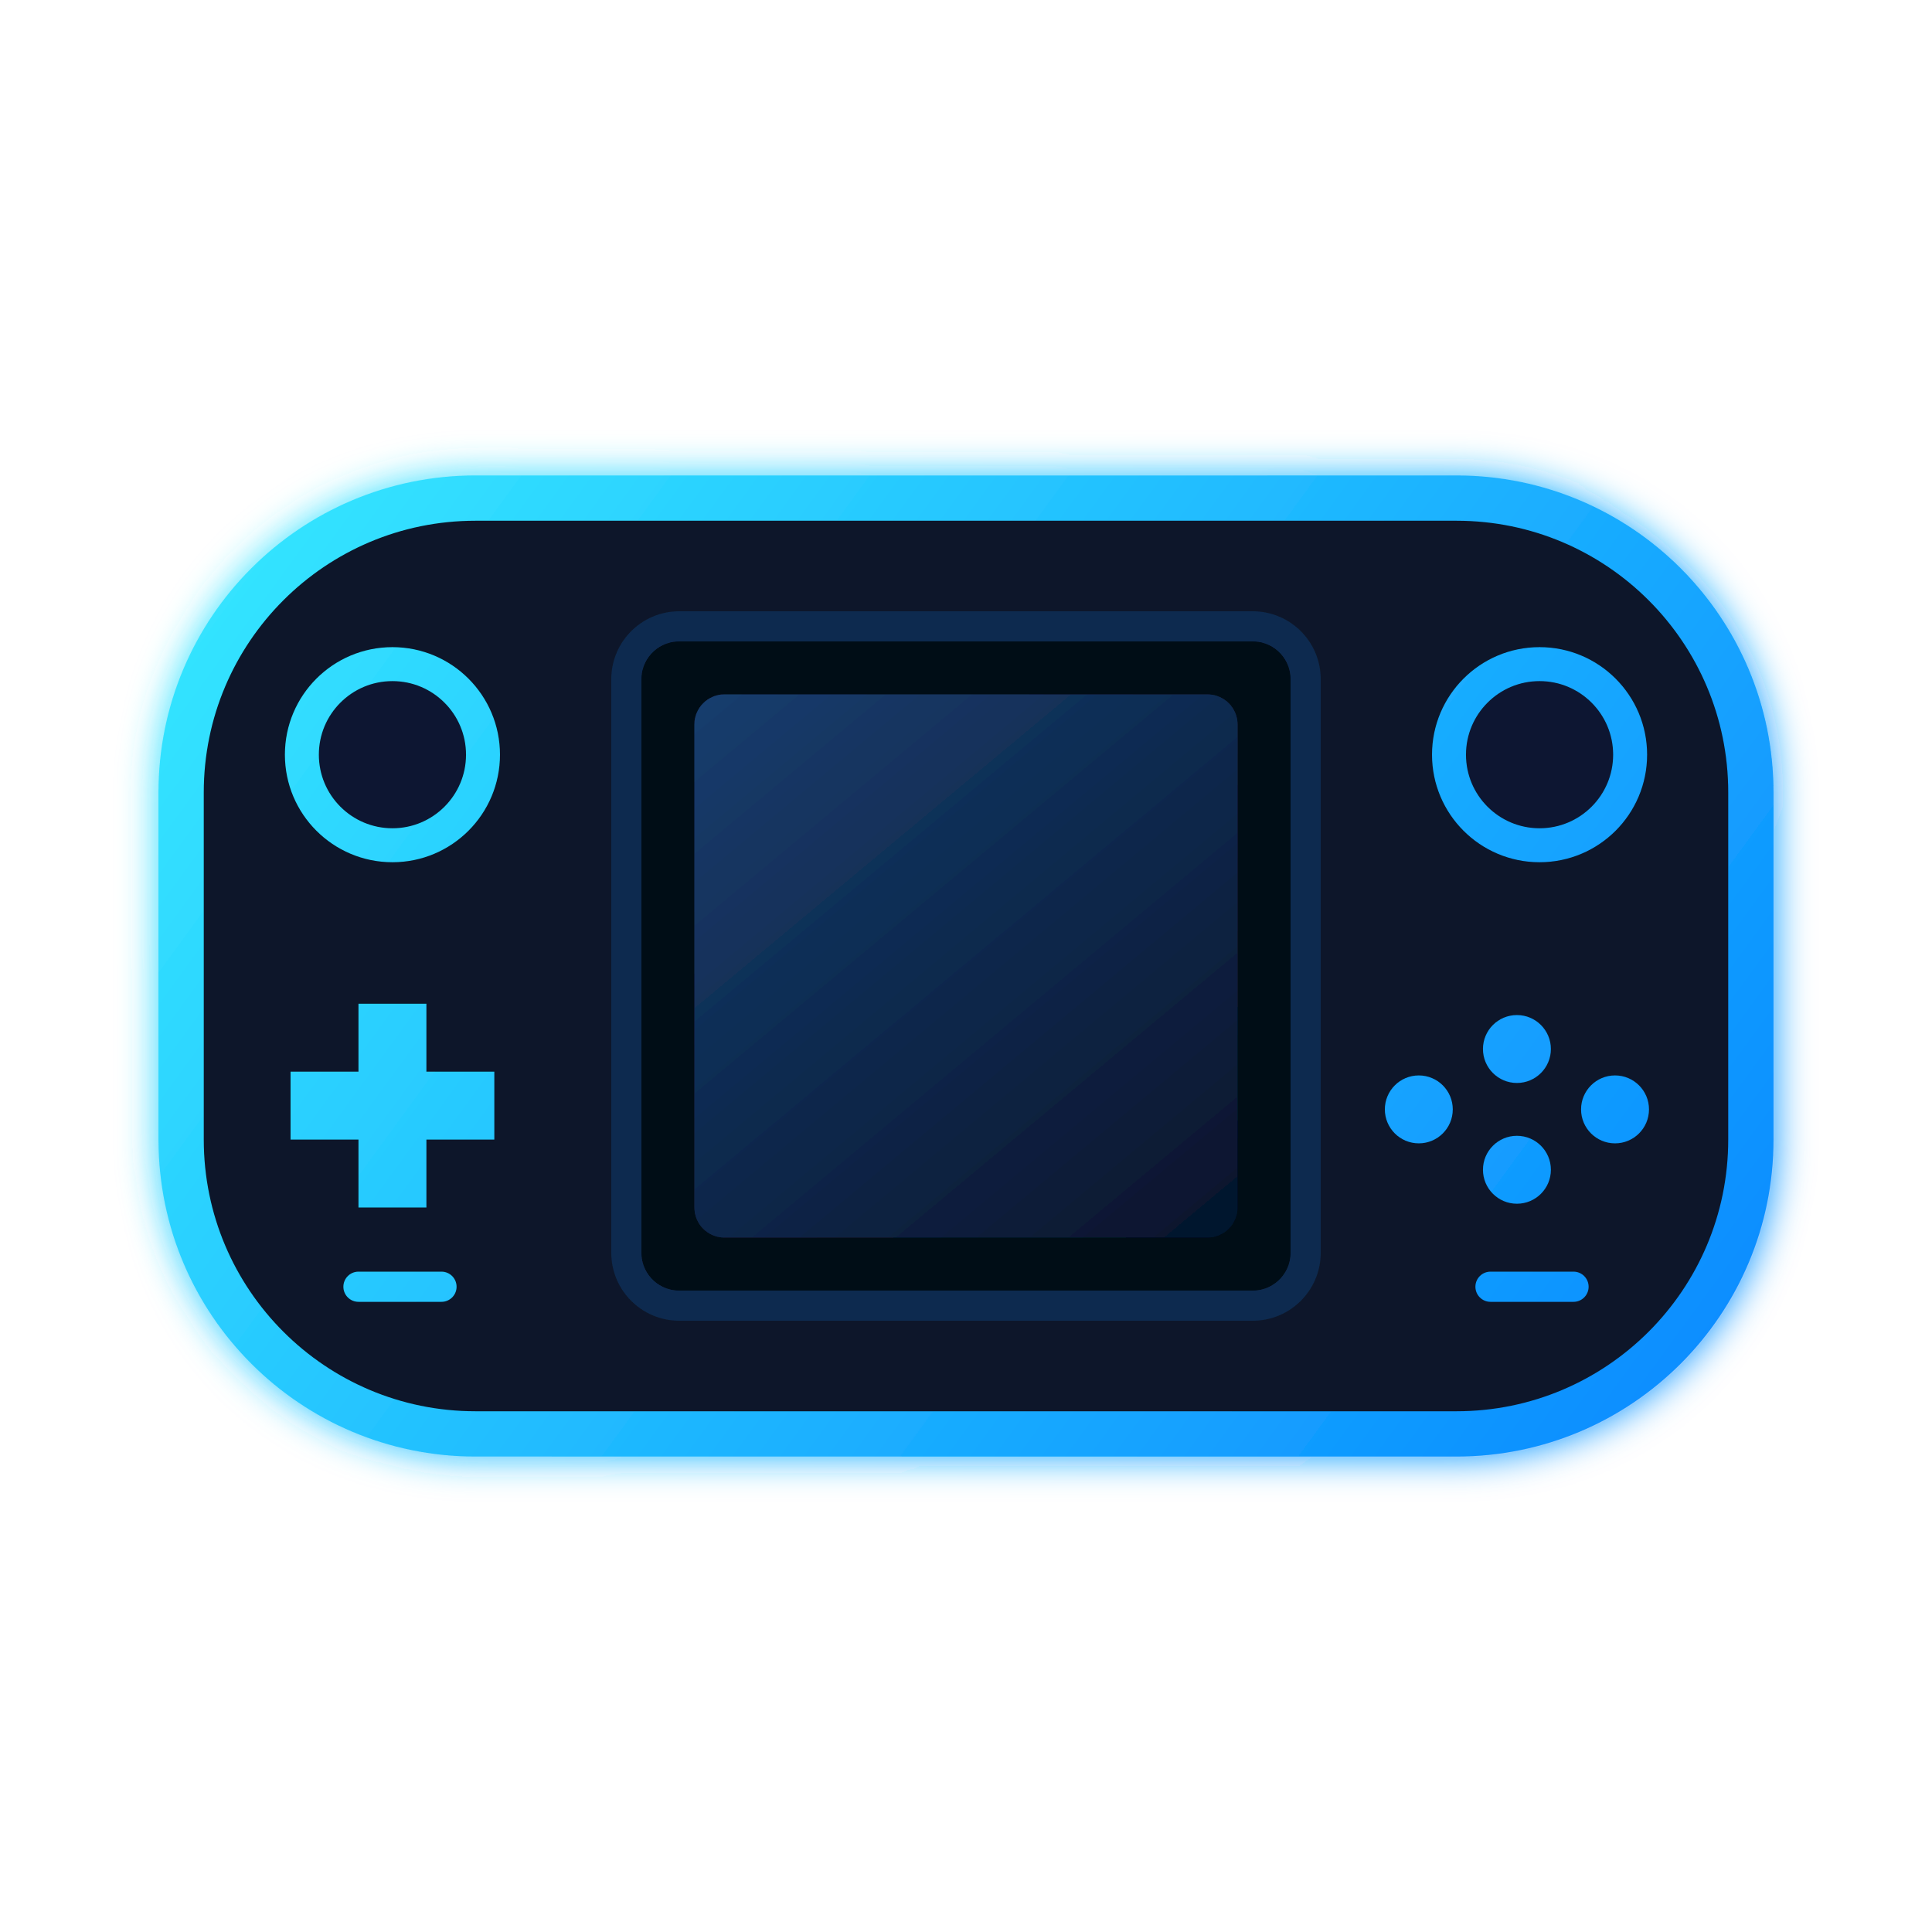
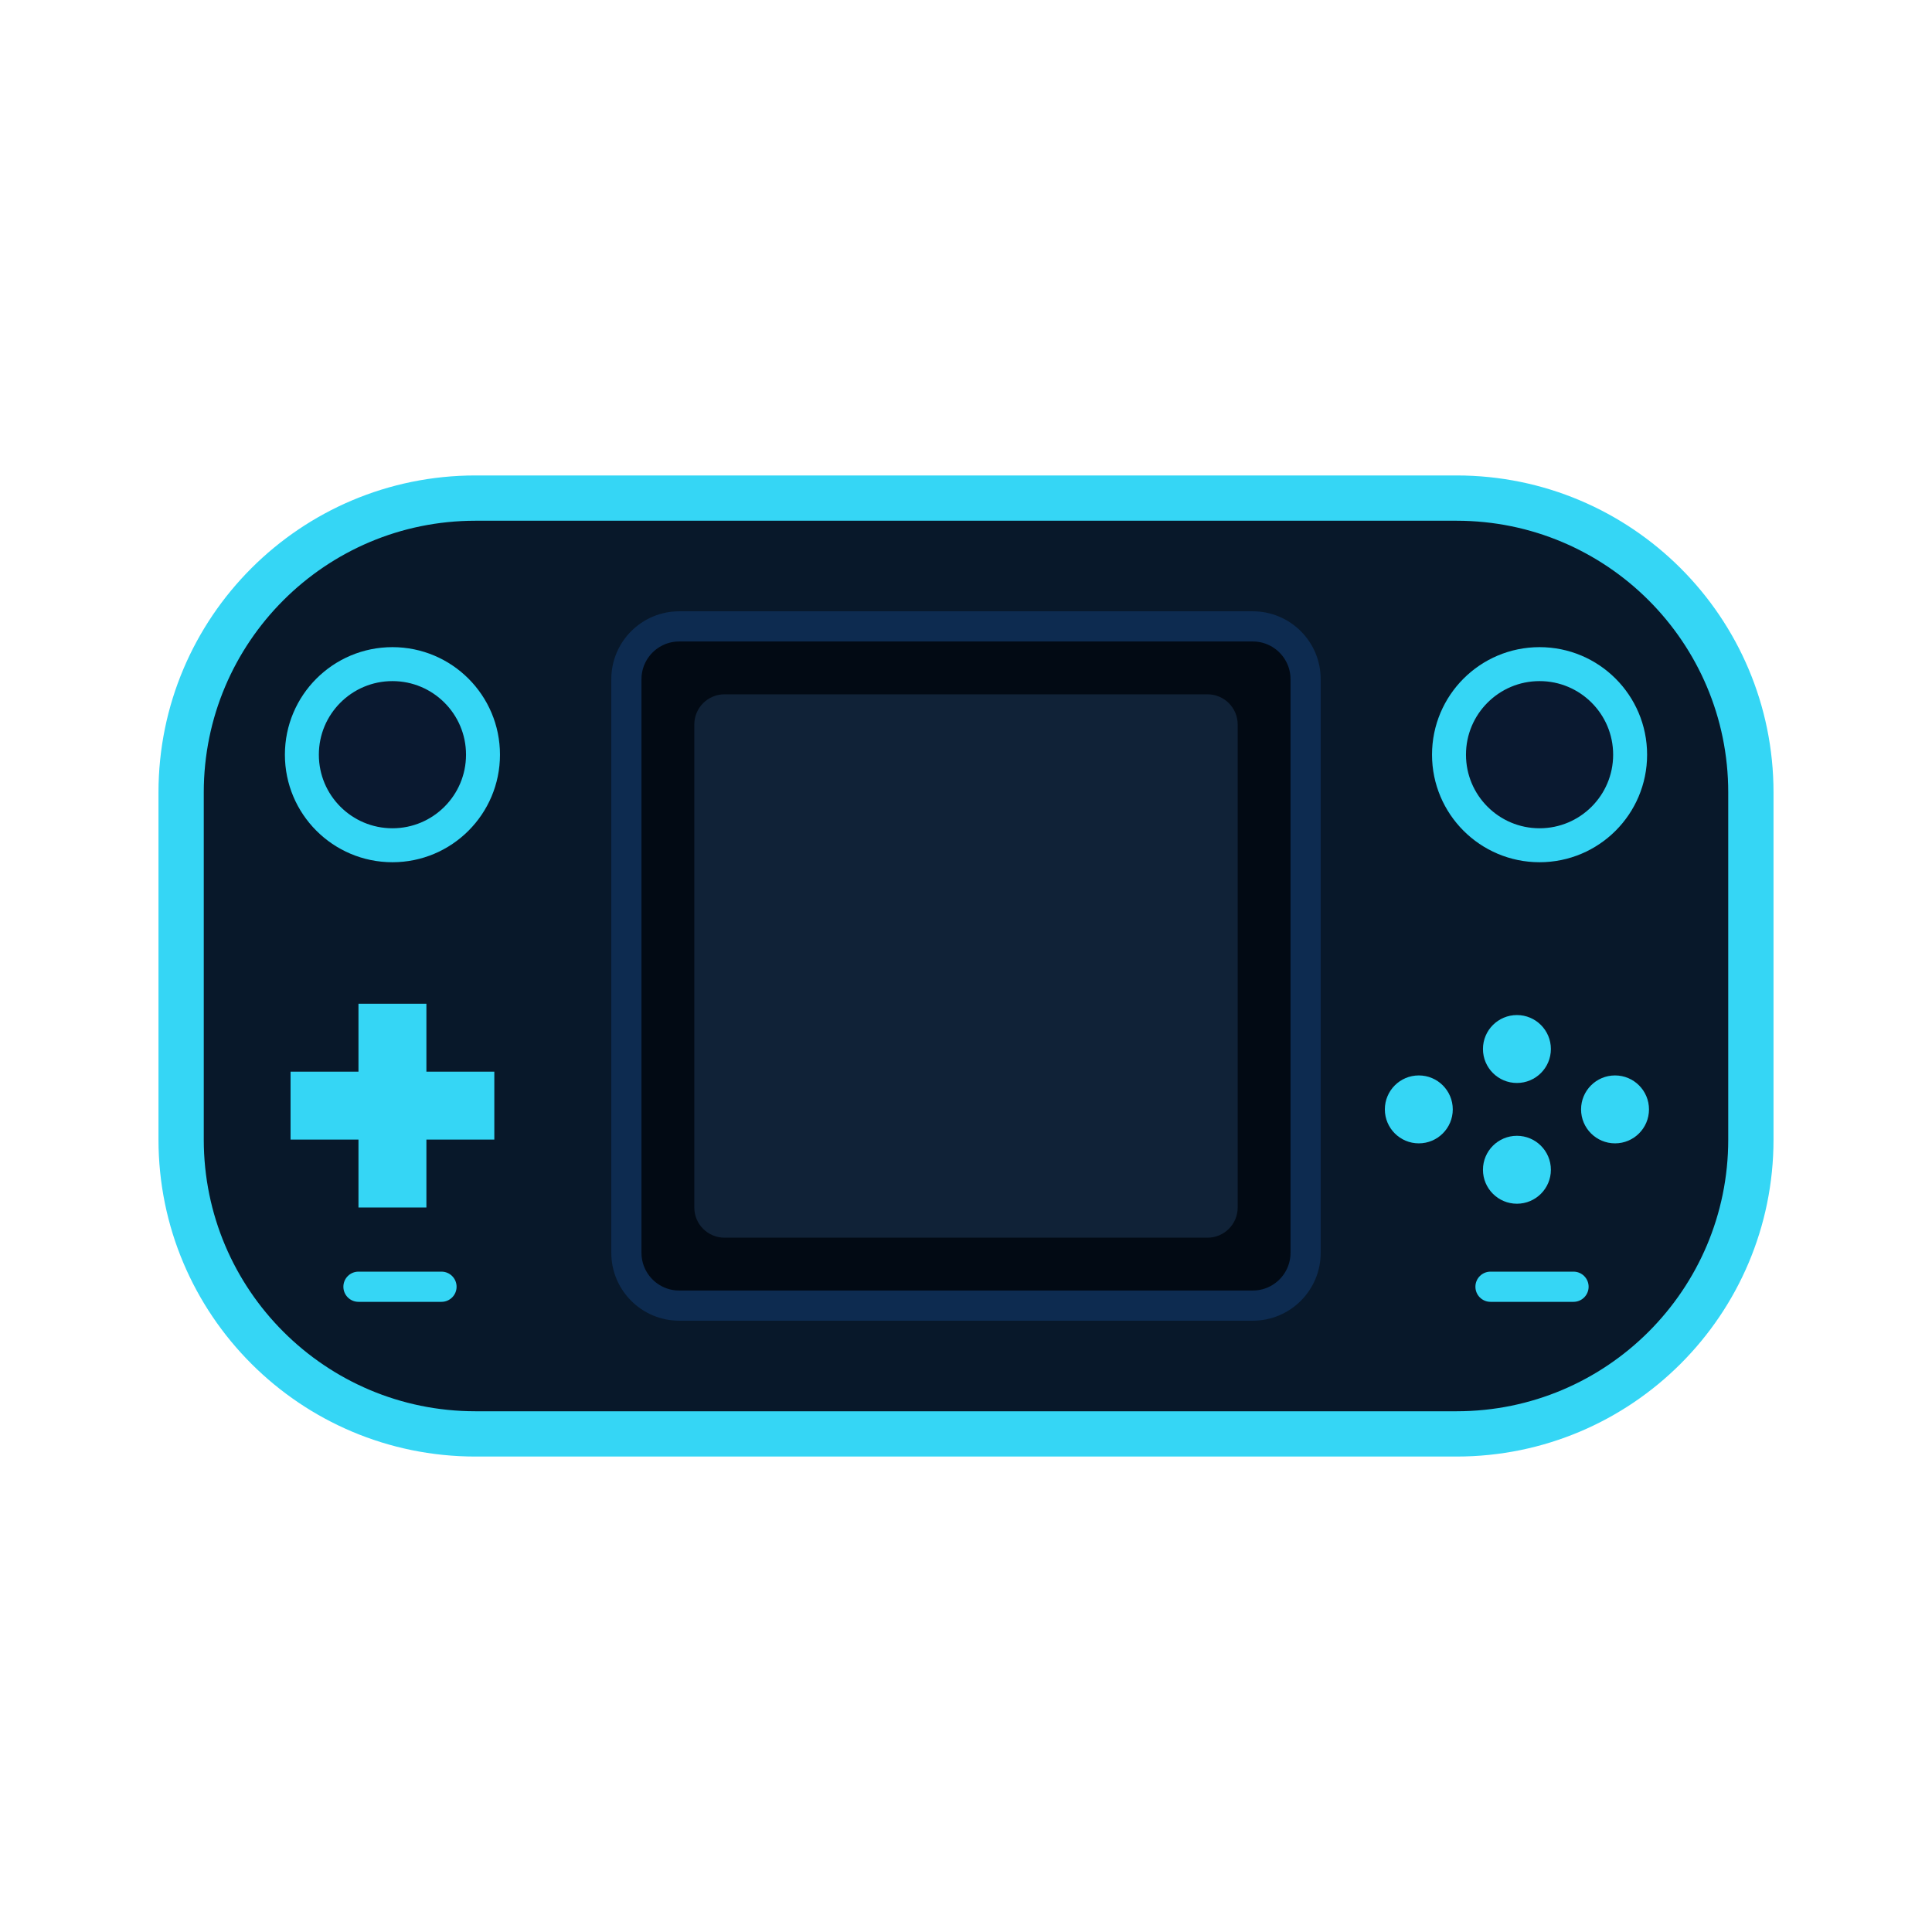
<svg xmlns="http://www.w3.org/2000/svg" width="512" height="512" viewBox="0 0 512 512" fill="none">
-   <defs>
-     <linearGradient id="g" x1="70" y1="120" x2="440" y2="390" gradientUnits="userSpaceOnUse">
-       <stop stop-color="#35E6FF" />
-       <stop offset="1" stop-color="#0A8CFF" />
-     </linearGradient>
-     <linearGradient id="screen" x1="190" y1="180" x2="315" y2="330" gradientUnits="userSpaceOnUse">
-       <stop stop-color="#173D6E" />
-       <stop offset="1" stop-color="#06152D" />
-     </linearGradient>
-     <filter id="glow" x="-30%" y="-30%" width="160%" height="160%">
-       <feGaussianBlur stdDeviation="5" result="b" />
-       <feMerge>
-         <feMergeNode in="b" />
-         <feMergeNode in="SourceGraphic" />
-       </feMerge>
-     </filter>
-   </defs>
-   <g filter="url(#glow)">
-     <rect x="48" y="132" width="416" height="248" rx="78" fill="#08182A" stroke="url(#g)" stroke-width="12" />
+   <g>
+     <rect x="48" y="132" width="416" height="248" rx="78" fill="#08182A" stroke="#35d6f5" stroke-width="12" />
    <rect x="166" y="166" width="180" height="180" rx="14" fill="#020A14" stroke="#0D2B50" stroke-width="8" />
-     <rect x="184" y="184" width="144" height="144" rx="8" fill="url(#screen)" />
-     <circle cx="104" cy="200" r="24" fill="#0A1930" stroke="url(#g)" stroke-width="9" />
-     <circle cx="408" cy="200" r="24" fill="#0A1930" stroke="url(#g)" stroke-width="9" />
-     <path d="M95 266h18v18h18v18h-18v18H95v-18H77v-18h18v-18Z" fill="url(#g)" />
-     <circle cx="402" cy="278" r="9" fill="url(#g)" />
-     <circle cx="428" cy="294" r="9" fill="url(#g)" />
-     <circle cx="376" cy="294" r="9" fill="url(#g)" />
-     <circle cx="402" cy="310" r="9" fill="url(#g)" />
-     <rect x="91" y="337" width="30" height="8" rx="4" fill="url(#g)" />
-     <rect x="391" y="337" width="30" height="8" rx="4" fill="url(#g)" />
+     <rect x="184" y="184" width="144" height="144" rx="8" fill="#102237" />
+     <circle cx="104" cy="200" r="24" fill="#0A1930" stroke="#35d6f5" stroke-width="9" />
+     <circle cx="408" cy="200" r="24" fill="#0A1930" stroke="#35d6f5" stroke-width="9" />
+     <path d="M95 266h18v18h18v18h-18v18H95v-18H77v-18h18v-18Z" fill="#35d6f5" />
+     <circle cx="402" cy="278" r="9" fill="#35d6f5" />
+     <circle cx="428" cy="294" r="9" fill="#35d6f5" />
+     <circle cx="376" cy="294" r="9" fill="#35d6f5" />
+     <circle cx="402" cy="310" r="9" fill="#35d6f5" />
+     <rect x="91" y="337" width="30" height="8" rx="4" fill="#35d6f5" />
+     <rect x="391" y="337" width="30" height="8" rx="4" fill="#35d6f5" />
  </g>
</svg>
